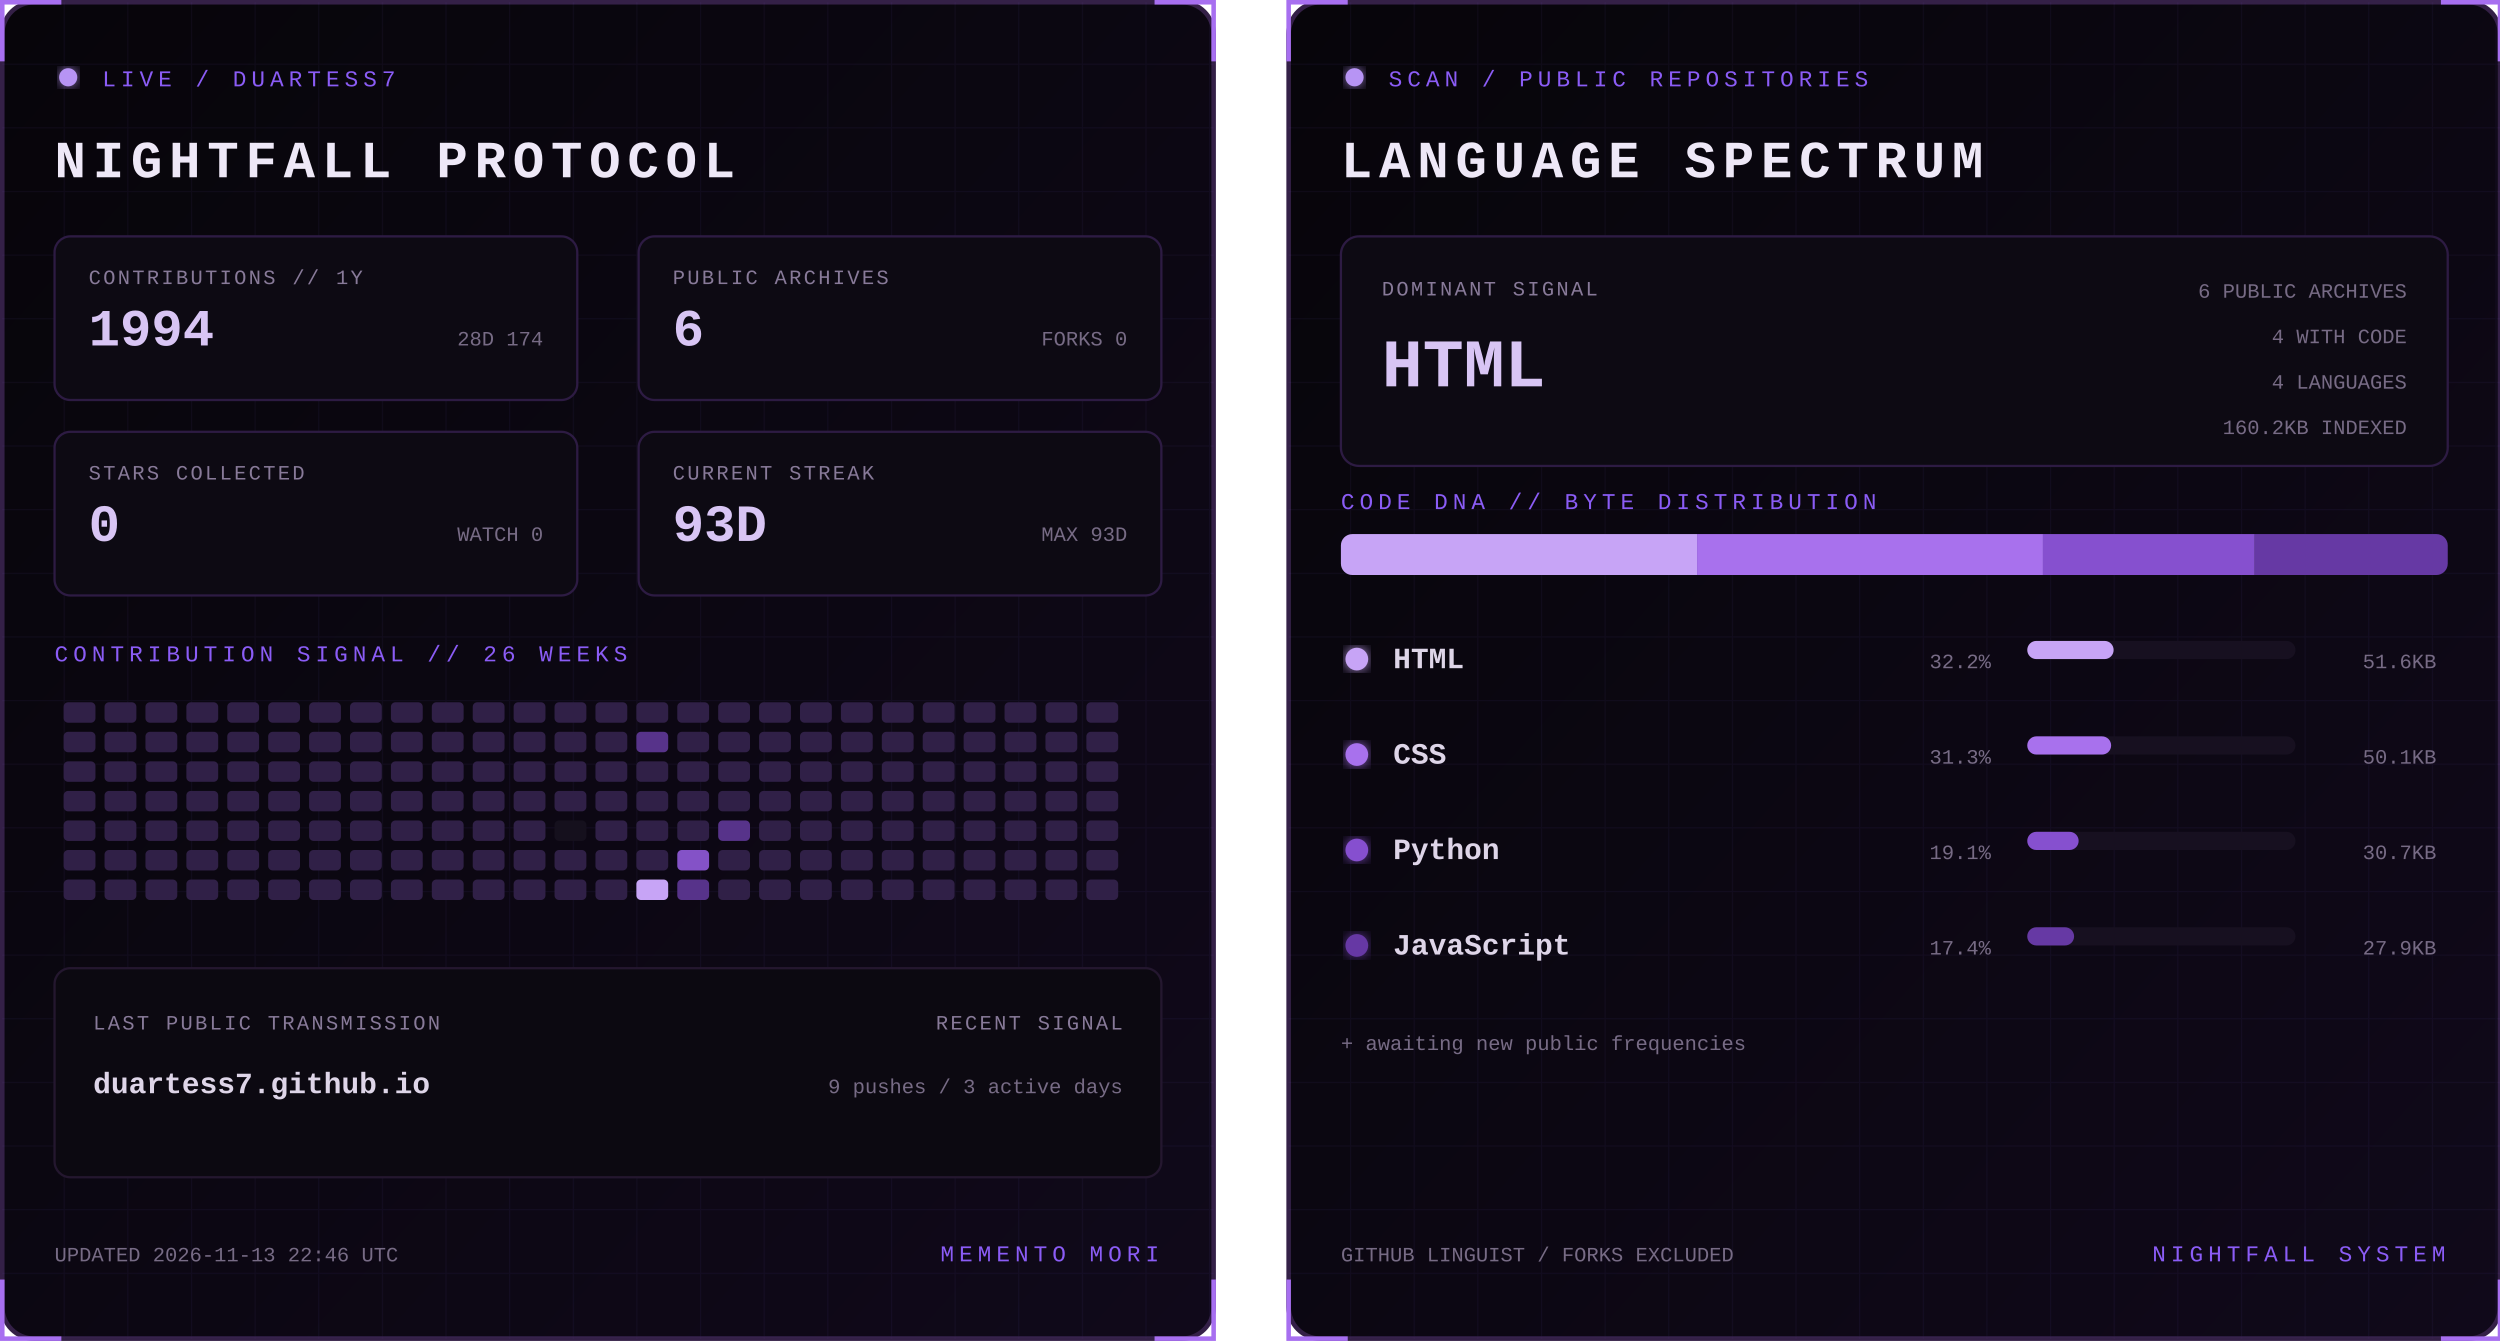
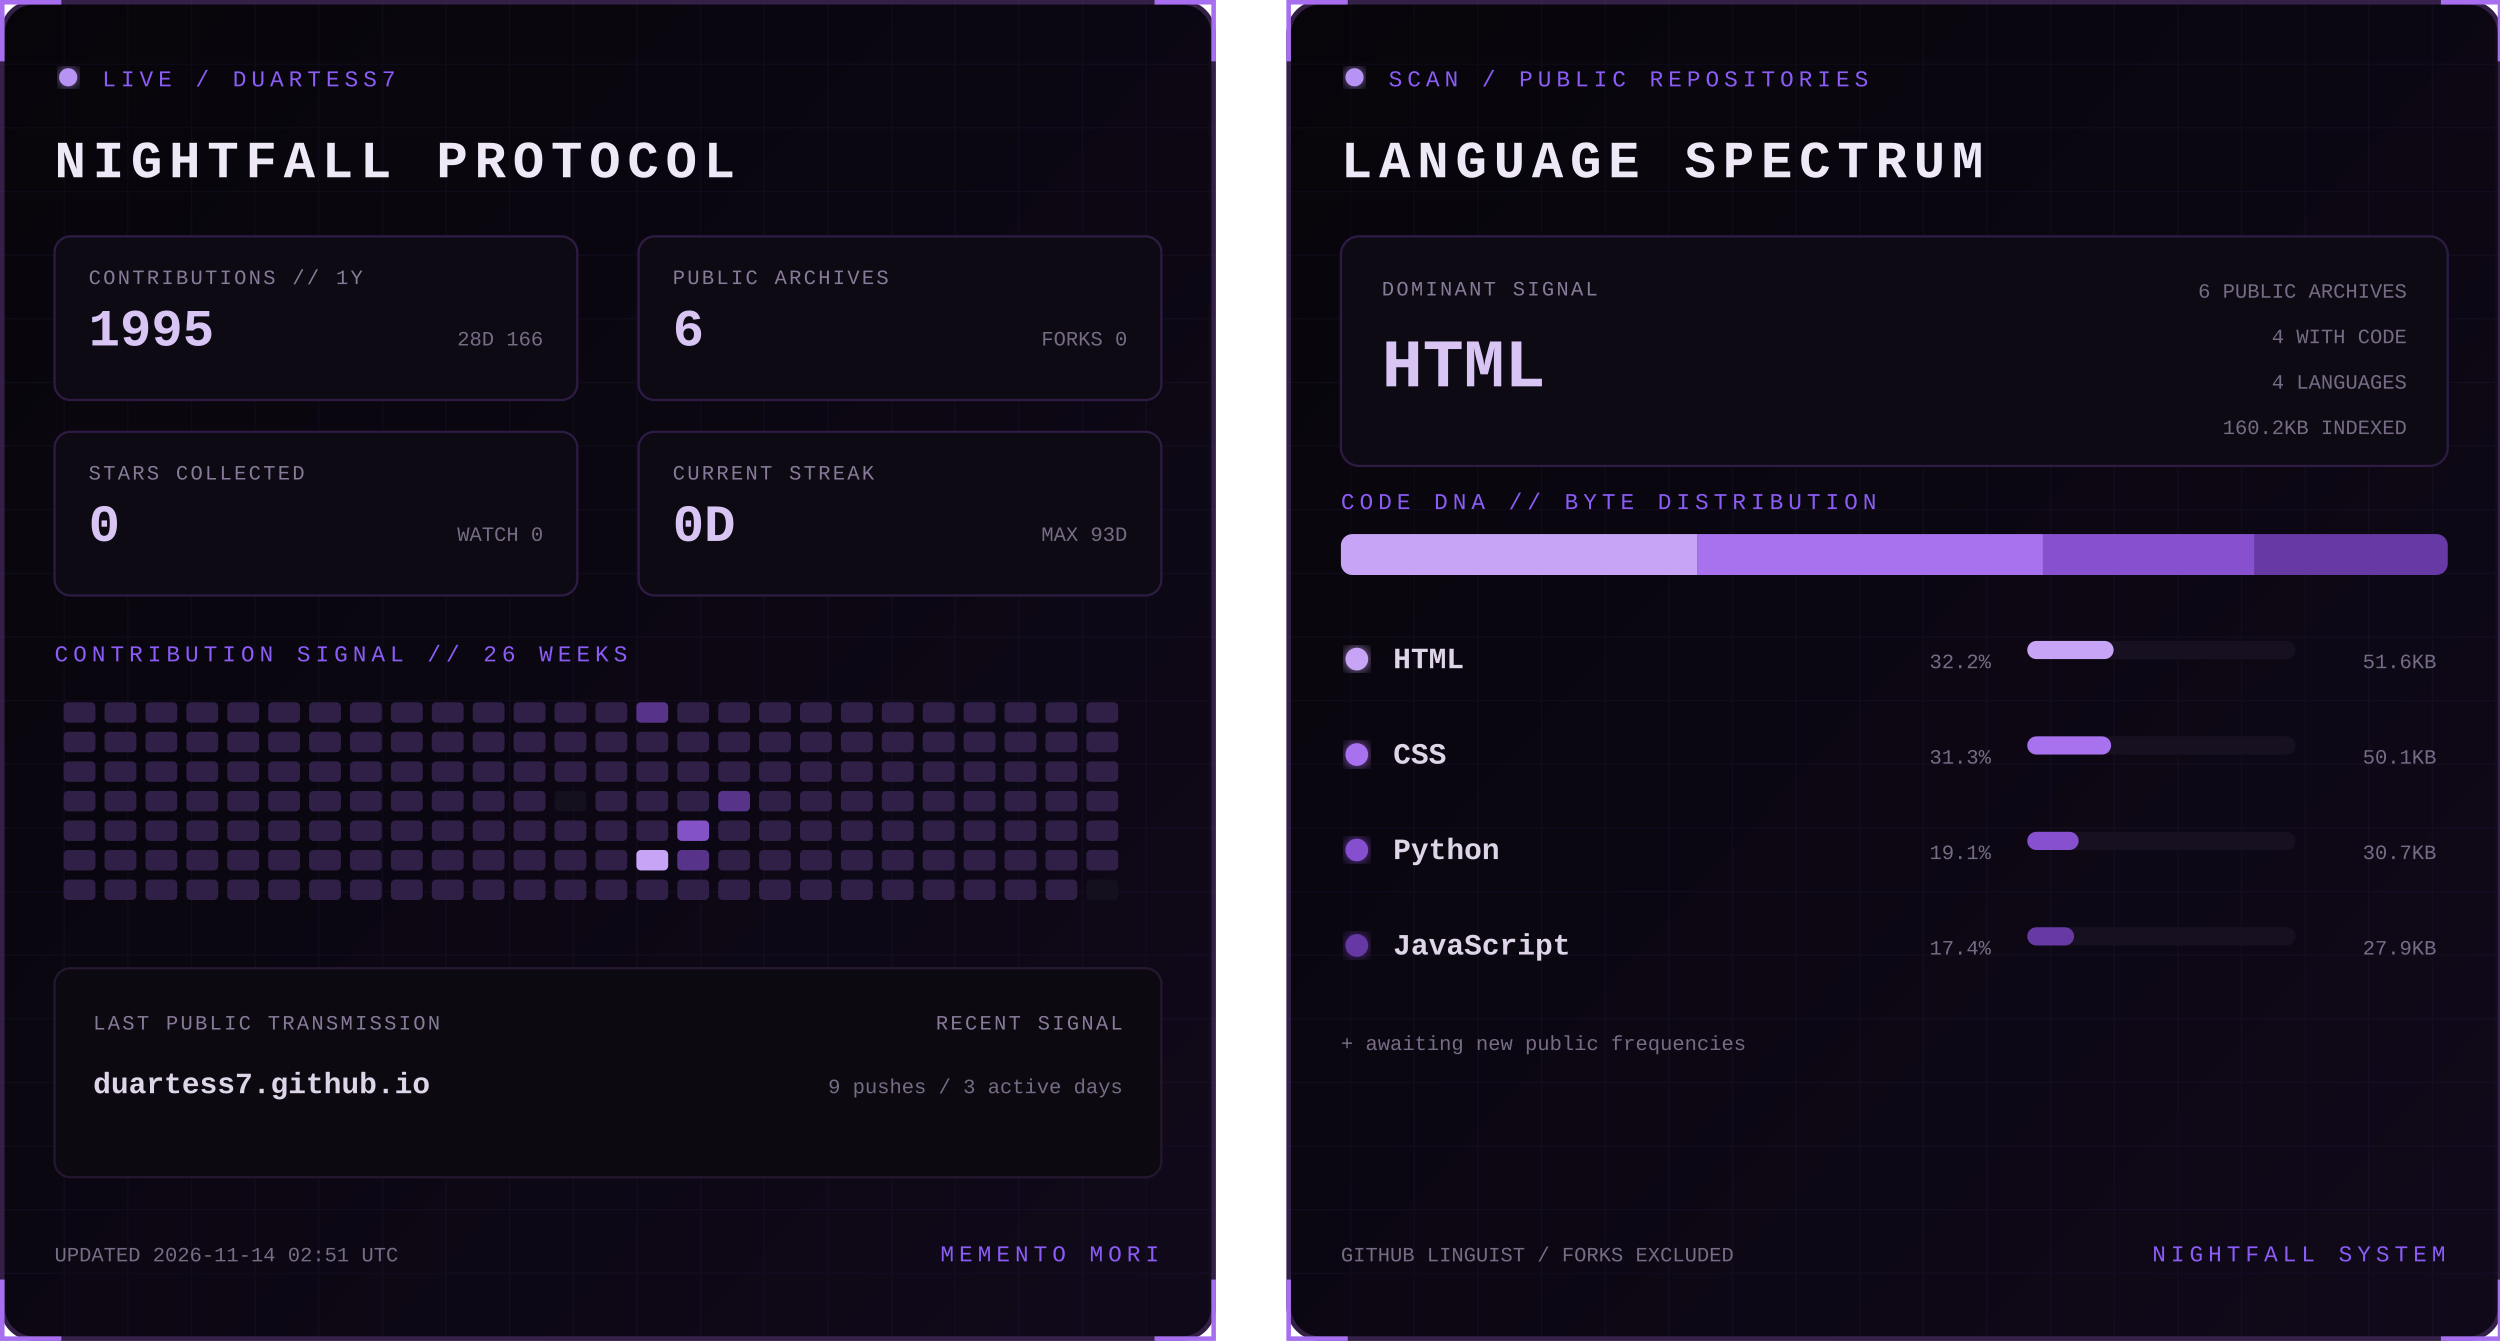
<svg xmlns="http://www.w3.org/2000/svg" width="1100" height="590" viewBox="0 0 1100 590" role="img" aria-labelledby="title desc">
  <defs>
    <linearGradient id="bg" x1="0" y1="0" x2="1" y2="1">
      <stop stop-color="#07050a" />
      <stop offset="1" stop-color="#10091a" />
    </linearGradient>
    <filter id="glow">
      <feGaussianBlur stdDeviation="3" result="b" />
      <feMerge>
        <feMergeNode in="b" />
        <feMergeNode in="SourceGraphic" />
      </feMerge>
    </filter>
    <pattern id="grid" width="28" height="28" patternUnits="userSpaceOnUse">
      <path d="M28 0H0V28" fill="none" stroke="#8b5cf6" stroke-opacity=".055" />
    </pattern>
    <clipPath id="dna">
      <rect x="24" y="235" width="487" height="18" rx="5" />
    </clipPath>
    <style>
      text { font-family: Consolas, 'Courier New', monospace; }
      .kicker { fill:#8b5cf6; font-size:10px; letter-spacing:2.2px; }
      .title { fill:#eee8f7; font-size:23px; font-weight:700; letter-spacing:3px; }
      .label { fill:#887a99; font-size:9px; letter-spacing:1px; }
      .stat { fill:#d8c5f4; font-size:23px; font-weight:700; }
      .detail,.pct { fill:#776b85; font-size:9px; }
      .lang { fill:#ded5e8; font-size:13px; font-weight:700; }
      .hero { fill:#d8c5f4; font-size:30px; font-weight:700; }
      .blink { animation:blink 1.6s step-end infinite; }
      @keyframes blink { 50% { opacity:.25 } }
    </style>
  </defs>
  <g>
    <rect x="1" y="1" width="533" height="588" rx="14" fill="url(#bg)" stroke="#342047" stroke-width="2" />
    <rect x="1" y="1" width="533" height="588" rx="14" fill="url(#grid)" />
    <path d="M27 1H1v26 M508 1h26v26 M534 563v26h-26 M27 589H1v-26" stroke="#a76ff0" stroke-width="2" fill="none" />
    <circle cx="30" cy="34" r="4" fill="#b794f4" filter="url(#glow)" class="blink" />
    <text x="45" y="38" class="kicker">LIVE / DUARTESS7</text>
    <text x="24" y="78" class="title">NIGHTFALL PROTOCOL</text>
    <g transform="translate(24 104)">
      <rect width="230" height="72" rx="7" fill="#0d0a13" stroke="#2d1b43" />
      <text x="15" y="21" class="label">CONTRIBUTIONS // 1Y</text>
-       <text x="15" y="48" class="stat">1994</text>
-       <text x="215" y="48" text-anchor="end" class="detail">28D 174</text>
+       <text x="15" y="48" class="stat">1995</text>
+       <text x="215" y="48" text-anchor="end" class="detail">28D 166</text>
    </g>
    <g transform="translate(281 104)">
      <rect width="230" height="72" rx="7" fill="#0d0a13" stroke="#2d1b43" />
      <text x="15" y="21" class="label">PUBLIC ARCHIVES</text>
      <text x="15" y="48" class="stat">6</text>
      <text x="215" y="48" text-anchor="end" class="detail">FORKS 0</text>
    </g>
    <g transform="translate(24 190)">
      <rect width="230" height="72" rx="7" fill="#0d0a13" stroke="#2d1b43" />
      <text x="15" y="21" class="label">STARS COLLECTED</text>
      <text x="15" y="48" class="stat">0</text>
      <text x="215" y="48" text-anchor="end" class="detail">WATCH 0</text>
    </g>
    <g transform="translate(281 190)">
      <rect width="230" height="72" rx="7" fill="#0d0a13" stroke="#2d1b43" />
      <text x="15" y="21" class="label">CURRENT STREAK</text>
-       <text x="15" y="48" class="stat">93D</text>
+       <text x="15" y="48" class="stat">0D</text>
      <text x="215" y="48" text-anchor="end" class="detail">MAX 93D</text>
    </g>
    <text x="24" y="291" class="kicker">CONTRIBUTION SIGNAL // 26 WEEKS</text>
    <g>
      <rect x="28" y="309" width="14" height="9" rx="2" fill="#302047" />
      <rect x="28" y="322" width="14" height="9" rx="2" fill="#302047" />
      <rect x="28" y="335" width="14" height="9" rx="2" fill="#302047" />
      <rect x="28" y="348" width="14" height="9" rx="2" fill="#302047" />
      <rect x="28" y="361" width="14" height="9" rx="2" fill="#302047" />
      <rect x="28" y="374" width="14" height="9" rx="2" fill="#302047" />
      <rect x="28" y="387" width="14" height="9" rx="2" fill="#302047" />
      <rect x="46" y="309" width="14" height="9" rx="2" fill="#302047" />
      <rect x="46" y="322" width="14" height="9" rx="2" fill="#302047" />
      <rect x="46" y="335" width="14" height="9" rx="2" fill="#302047" />
      <rect x="46" y="348" width="14" height="9" rx="2" fill="#302047" />
      <rect x="46" y="361" width="14" height="9" rx="2" fill="#302047" />
      <rect x="46" y="374" width="14" height="9" rx="2" fill="#302047" />
      <rect x="46" y="387" width="14" height="9" rx="2" fill="#302047" />
      <rect x="64" y="309" width="14" height="9" rx="2" fill="#302047" />
      <rect x="64" y="322" width="14" height="9" rx="2" fill="#302047" />
      <rect x="64" y="335" width="14" height="9" rx="2" fill="#302047" />
      <rect x="64" y="348" width="14" height="9" rx="2" fill="#302047" />
      <rect x="64" y="361" width="14" height="9" rx="2" fill="#302047" />
      <rect x="64" y="374" width="14" height="9" rx="2" fill="#302047" />
      <rect x="64" y="387" width="14" height="9" rx="2" fill="#302047" />
      <rect x="82" y="309" width="14" height="9" rx="2" fill="#302047" />
      <rect x="82" y="322" width="14" height="9" rx="2" fill="#302047" />
      <rect x="82" y="335" width="14" height="9" rx="2" fill="#302047" />
      <rect x="82" y="348" width="14" height="9" rx="2" fill="#302047" />
      <rect x="82" y="361" width="14" height="9" rx="2" fill="#302047" />
      <rect x="82" y="374" width="14" height="9" rx="2" fill="#302047" />
      <rect x="82" y="387" width="14" height="9" rx="2" fill="#302047" />
      <rect x="100" y="309" width="14" height="9" rx="2" fill="#302047" />
      <rect x="100" y="322" width="14" height="9" rx="2" fill="#302047" />
      <rect x="100" y="335" width="14" height="9" rx="2" fill="#302047" />
      <rect x="100" y="348" width="14" height="9" rx="2" fill="#302047" />
      <rect x="100" y="361" width="14" height="9" rx="2" fill="#302047" />
      <rect x="100" y="374" width="14" height="9" rx="2" fill="#302047" />
      <rect x="100" y="387" width="14" height="9" rx="2" fill="#302047" />
      <rect x="118" y="309" width="14" height="9" rx="2" fill="#302047" />
      <rect x="118" y="322" width="14" height="9" rx="2" fill="#302047" />
      <rect x="118" y="335" width="14" height="9" rx="2" fill="#302047" />
      <rect x="118" y="348" width="14" height="9" rx="2" fill="#302047" />
      <rect x="118" y="361" width="14" height="9" rx="2" fill="#302047" />
      <rect x="118" y="374" width="14" height="9" rx="2" fill="#302047" />
      <rect x="118" y="387" width="14" height="9" rx="2" fill="#302047" />
      <rect x="136" y="309" width="14" height="9" rx="2" fill="#302047" />
      <rect x="136" y="322" width="14" height="9" rx="2" fill="#302047" />
      <rect x="136" y="335" width="14" height="9" rx="2" fill="#302047" />
      <rect x="136" y="348" width="14" height="9" rx="2" fill="#302047" />
      <rect x="136" y="361" width="14" height="9" rx="2" fill="#302047" />
      <rect x="136" y="374" width="14" height="9" rx="2" fill="#302047" />
      <rect x="136" y="387" width="14" height="9" rx="2" fill="#302047" />
      <rect x="154" y="309" width="14" height="9" rx="2" fill="#302047" />
      <rect x="154" y="322" width="14" height="9" rx="2" fill="#302047" />
      <rect x="154" y="335" width="14" height="9" rx="2" fill="#302047" />
      <rect x="154" y="348" width="14" height="9" rx="2" fill="#302047" />
      <rect x="154" y="361" width="14" height="9" rx="2" fill="#302047" />
      <rect x="154" y="374" width="14" height="9" rx="2" fill="#302047" />
      <rect x="154" y="387" width="14" height="9" rx="2" fill="#302047" />
      <rect x="172" y="309" width="14" height="9" rx="2" fill="#302047" />
      <rect x="172" y="322" width="14" height="9" rx="2" fill="#302047" />
      <rect x="172" y="335" width="14" height="9" rx="2" fill="#302047" />
      <rect x="172" y="348" width="14" height="9" rx="2" fill="#302047" />
      <rect x="172" y="361" width="14" height="9" rx="2" fill="#302047" />
      <rect x="172" y="374" width="14" height="9" rx="2" fill="#302047" />
      <rect x="172" y="387" width="14" height="9" rx="2" fill="#302047" />
      <rect x="190" y="309" width="14" height="9" rx="2" fill="#302047" />
      <rect x="190" y="322" width="14" height="9" rx="2" fill="#302047" />
      <rect x="190" y="335" width="14" height="9" rx="2" fill="#302047" />
      <rect x="190" y="348" width="14" height="9" rx="2" fill="#302047" />
      <rect x="190" y="361" width="14" height="9" rx="2" fill="#302047" />
      <rect x="190" y="374" width="14" height="9" rx="2" fill="#302047" />
      <rect x="190" y="387" width="14" height="9" rx="2" fill="#302047" />
      <rect x="208" y="309" width="14" height="9" rx="2" fill="#302047" />
      <rect x="208" y="322" width="14" height="9" rx="2" fill="#302047" />
      <rect x="208" y="335" width="14" height="9" rx="2" fill="#302047" />
      <rect x="208" y="348" width="14" height="9" rx="2" fill="#302047" />
      <rect x="208" y="361" width="14" height="9" rx="2" fill="#302047" />
      <rect x="208" y="374" width="14" height="9" rx="2" fill="#302047" />
      <rect x="208" y="387" width="14" height="9" rx="2" fill="#302047" />
      <rect x="226" y="309" width="14" height="9" rx="2" fill="#302047" />
      <rect x="226" y="322" width="14" height="9" rx="2" fill="#302047" />
      <rect x="226" y="335" width="14" height="9" rx="2" fill="#302047" />
      <rect x="226" y="348" width="14" height="9" rx="2" fill="#302047" />
      <rect x="226" y="361" width="14" height="9" rx="2" fill="#302047" />
      <rect x="226" y="374" width="14" height="9" rx="2" fill="#302047" />
      <rect x="226" y="387" width="14" height="9" rx="2" fill="#302047" />
      <rect x="244" y="309" width="14" height="9" rx="2" fill="#302047" />
      <rect x="244" y="322" width="14" height="9" rx="2" fill="#302047" />
      <rect x="244" y="335" width="14" height="9" rx="2" fill="#302047" />
-       <rect x="244" y="348" width="14" height="9" rx="2" fill="#302047" />
-       <rect x="244" y="361" width="14" height="9" rx="2" fill="#15101d" />
+       <rect x="244" y="348" width="14" height="9" rx="2" fill="#15101d" />
+       <rect x="244" y="361" width="14" height="9" rx="2" fill="#302047" />
      <rect x="244" y="374" width="14" height="9" rx="2" fill="#302047" />
      <rect x="244" y="387" width="14" height="9" rx="2" fill="#302047" />
      <rect x="262" y="309" width="14" height="9" rx="2" fill="#302047" />
      <rect x="262" y="322" width="14" height="9" rx="2" fill="#302047" />
      <rect x="262" y="335" width="14" height="9" rx="2" fill="#302047" />
      <rect x="262" y="348" width="14" height="9" rx="2" fill="#302047" />
      <rect x="262" y="361" width="14" height="9" rx="2" fill="#302047" />
      <rect x="262" y="374" width="14" height="9" rx="2" fill="#302047" />
      <rect x="262" y="387" width="14" height="9" rx="2" fill="#302047" />
-       <rect x="280" y="309" width="14" height="9" rx="2" fill="#302047" />
-       <rect x="280" y="322" width="14" height="9" rx="2" fill="#57338a" />
+       <rect x="280" y="309" width="14" height="9" rx="2" fill="#57338a" />
+       <rect x="280" y="322" width="14" height="9" rx="2" fill="#302047" />
      <rect x="280" y="335" width="14" height="9" rx="2" fill="#302047" />
      <rect x="280" y="348" width="14" height="9" rx="2" fill="#302047" />
      <rect x="280" y="361" width="14" height="9" rx="2" fill="#302047" />
-       <rect x="280" y="374" width="14" height="9" rx="2" fill="#302047" />
-       <rect x="280" y="387" width="14" height="9" rx="2" fill="#c7a4f6" />
+       <rect x="280" y="374" width="14" height="9" rx="2" fill="#c7a4f6" />
+       <rect x="280" y="387" width="14" height="9" rx="2" fill="#302047" />
      <rect x="298" y="309" width="14" height="9" rx="2" fill="#302047" />
      <rect x="298" y="322" width="14" height="9" rx="2" fill="#302047" />
      <rect x="298" y="335" width="14" height="9" rx="2" fill="#302047" />
      <rect x="298" y="348" width="14" height="9" rx="2" fill="#302047" />
-       <rect x="298" y="361" width="14" height="9" rx="2" fill="#302047" />
-       <rect x="298" y="374" width="14" height="9" rx="2" fill="#8452c7" />
-       <rect x="298" y="387" width="14" height="9" rx="2" fill="#57338a" />
+       <rect x="298" y="361" width="14" height="9" rx="2" fill="#8452c7" />
+       <rect x="298" y="374" width="14" height="9" rx="2" fill="#57338a" />
+       <rect x="298" y="387" width="14" height="9" rx="2" fill="#302047" />
      <rect x="316" y="309" width="14" height="9" rx="2" fill="#302047" />
      <rect x="316" y="322" width="14" height="9" rx="2" fill="#302047" />
      <rect x="316" y="335" width="14" height="9" rx="2" fill="#302047" />
-       <rect x="316" y="348" width="14" height="9" rx="2" fill="#302047" />
-       <rect x="316" y="361" width="14" height="9" rx="2" fill="#57338a" />
+       <rect x="316" y="348" width="14" height="9" rx="2" fill="#57338a" />
+       <rect x="316" y="361" width="14" height="9" rx="2" fill="#302047" />
      <rect x="316" y="374" width="14" height="9" rx="2" fill="#302047" />
      <rect x="316" y="387" width="14" height="9" rx="2" fill="#302047" />
      <rect x="334" y="309" width="14" height="9" rx="2" fill="#302047" />
      <rect x="334" y="322" width="14" height="9" rx="2" fill="#302047" />
      <rect x="334" y="335" width="14" height="9" rx="2" fill="#302047" />
      <rect x="334" y="348" width="14" height="9" rx="2" fill="#302047" />
      <rect x="334" y="361" width="14" height="9" rx="2" fill="#302047" />
      <rect x="334" y="374" width="14" height="9" rx="2" fill="#302047" />
      <rect x="334" y="387" width="14" height="9" rx="2" fill="#302047" />
      <rect x="352" y="309" width="14" height="9" rx="2" fill="#302047" />
      <rect x="352" y="322" width="14" height="9" rx="2" fill="#302047" />
      <rect x="352" y="335" width="14" height="9" rx="2" fill="#302047" />
      <rect x="352" y="348" width="14" height="9" rx="2" fill="#302047" />
      <rect x="352" y="361" width="14" height="9" rx="2" fill="#302047" />
      <rect x="352" y="374" width="14" height="9" rx="2" fill="#302047" />
      <rect x="352" y="387" width="14" height="9" rx="2" fill="#302047" />
      <rect x="370" y="309" width="14" height="9" rx="2" fill="#302047" />
      <rect x="370" y="322" width="14" height="9" rx="2" fill="#302047" />
      <rect x="370" y="335" width="14" height="9" rx="2" fill="#302047" />
      <rect x="370" y="348" width="14" height="9" rx="2" fill="#302047" />
      <rect x="370" y="361" width="14" height="9" rx="2" fill="#302047" />
      <rect x="370" y="374" width="14" height="9" rx="2" fill="#302047" />
      <rect x="370" y="387" width="14" height="9" rx="2" fill="#302047" />
      <rect x="388" y="309" width="14" height="9" rx="2" fill="#302047" />
      <rect x="388" y="322" width="14" height="9" rx="2" fill="#302047" />
      <rect x="388" y="335" width="14" height="9" rx="2" fill="#302047" />
      <rect x="388" y="348" width="14" height="9" rx="2" fill="#302047" />
      <rect x="388" y="361" width="14" height="9" rx="2" fill="#302047" />
      <rect x="388" y="374" width="14" height="9" rx="2" fill="#302047" />
      <rect x="388" y="387" width="14" height="9" rx="2" fill="#302047" />
      <rect x="406" y="309" width="14" height="9" rx="2" fill="#302047" />
      <rect x="406" y="322" width="14" height="9" rx="2" fill="#302047" />
      <rect x="406" y="335" width="14" height="9" rx="2" fill="#302047" />
      <rect x="406" y="348" width="14" height="9" rx="2" fill="#302047" />
      <rect x="406" y="361" width="14" height="9" rx="2" fill="#302047" />
      <rect x="406" y="374" width="14" height="9" rx="2" fill="#302047" />
      <rect x="406" y="387" width="14" height="9" rx="2" fill="#302047" />
      <rect x="424" y="309" width="14" height="9" rx="2" fill="#302047" />
      <rect x="424" y="322" width="14" height="9" rx="2" fill="#302047" />
      <rect x="424" y="335" width="14" height="9" rx="2" fill="#302047" />
      <rect x="424" y="348" width="14" height="9" rx="2" fill="#302047" />
      <rect x="424" y="361" width="14" height="9" rx="2" fill="#302047" />
      <rect x="424" y="374" width="14" height="9" rx="2" fill="#302047" />
      <rect x="424" y="387" width="14" height="9" rx="2" fill="#302047" />
      <rect x="442" y="309" width="14" height="9" rx="2" fill="#302047" />
      <rect x="442" y="322" width="14" height="9" rx="2" fill="#302047" />
      <rect x="442" y="335" width="14" height="9" rx="2" fill="#302047" />
      <rect x="442" y="348" width="14" height="9" rx="2" fill="#302047" />
      <rect x="442" y="361" width="14" height="9" rx="2" fill="#302047" />
      <rect x="442" y="374" width="14" height="9" rx="2" fill="#302047" />
      <rect x="442" y="387" width="14" height="9" rx="2" fill="#302047" />
      <rect x="460" y="309" width="14" height="9" rx="2" fill="#302047" />
      <rect x="460" y="322" width="14" height="9" rx="2" fill="#302047" />
      <rect x="460" y="335" width="14" height="9" rx="2" fill="#302047" />
      <rect x="460" y="348" width="14" height="9" rx="2" fill="#302047" />
      <rect x="460" y="361" width="14" height="9" rx="2" fill="#302047" />
      <rect x="460" y="374" width="14" height="9" rx="2" fill="#302047" />
      <rect x="460" y="387" width="14" height="9" rx="2" fill="#302047" />
      <rect x="478" y="309" width="14" height="9" rx="2" fill="#302047" />
      <rect x="478" y="322" width="14" height="9" rx="2" fill="#302047" />
      <rect x="478" y="335" width="14" height="9" rx="2" fill="#302047" />
      <rect x="478" y="348" width="14" height="9" rx="2" fill="#302047" />
      <rect x="478" y="361" width="14" height="9" rx="2" fill="#302047" />
      <rect x="478" y="374" width="14" height="9" rx="2" fill="#302047" />
-       <rect x="478" y="387" width="14" height="9" rx="2" fill="#302047" />
+       <rect x="478" y="387" width="14" height="9" rx="2" fill="#15101d" />
    </g>
    <rect x="24" y="426" width="487" height="92" rx="7" fill="#0c0911" stroke="#24172f" />
    <text x="41" y="453" class="label">LAST PUBLIC TRANSMISSION</text>
    <text x="41" y="481" class="lang">duartess7.github.io</text>
    <text x="494" y="453" text-anchor="end" class="label">RECENT SIGNAL</text>
    <text x="494" y="481" text-anchor="end" class="detail">9 pushes / 3 active days</text>
-     <text x="24" y="555" class="detail">UPDATED 2026-11-13 22:46 UTC</text>
+     <text x="24" y="555" class="detail">UPDATED 2026-11-14 02:51 UTC</text>
    <text x="510" y="555" text-anchor="end" class="kicker">MEMENTO MORI</text>
  </g>
  <g transform="translate(566)">
    <rect x="1" y="1" width="533" height="588" rx="14" fill="url(#bg)" stroke="#342047" stroke-width="2" />
    <rect x="1" y="1" width="533" height="588" rx="14" fill="url(#grid)" />
    <path d="M27 1H1v26 M508 1h26v26 M534 563v26h-26 M27 589H1v-26" stroke="#a76ff0" stroke-width="2" fill="none" />
    <circle cx="30" cy="34" r="4" fill="#b794f4" filter="url(#glow)" class="blink" />
    <text x="45" y="38" class="kicker">SCAN / PUBLIC REPOSITORIES</text>
    <text x="24" y="78" class="title">LANGUAGE SPECTRUM</text>
    <rect x="24" y="104" width="487" height="101" rx="8" fill="#0d0a13" stroke="#2d1b43" />
    <text x="42" y="130" class="label">DOMINANT SIGNAL</text>
    <text x="42" y="170" class="hero">HTML</text>
    <text x="493" y="131" text-anchor="end" class="detail">6 PUBLIC ARCHIVES</text>
    <text x="493" y="151" text-anchor="end" class="detail">4 WITH CODE</text>
    <text x="493" y="171" text-anchor="end" class="detail">4 LANGUAGES</text>
    <text x="493" y="191" text-anchor="end" class="detail">160.2KB INDEXED</text>
    <text x="24" y="224" class="kicker">CODE DNA // BYTE DISTRIBUTION</text>
    <rect x="24" y="235" width="487" height="18" rx="5" fill="#171020" />
    <g clip-path="url(#dna)">
      <rect x="24.0" y="235" width="156.7" height="18" fill="#c7a4f6" />
      <rect x="180.7" y="235" width="152.2" height="18" fill="#a871ed" />
      <rect x="332.9" y="235" width="93.2" height="18" fill="#8650cf" />
      <rect x="426.1" y="235" width="84.9" height="18" fill="#6639a4" />
    </g>
    <circle cx="31" cy="290" r="5" fill="#c7a4f6" filter="url(#glow)" />
    <text x="47" y="294" class="lang">HTML</text>
    <text x="310" y="294" text-anchor="end" class="pct">32.2%</text>
    <rect x="326" y="282" width="118" height="8" rx="4" fill="#171020" />
    <rect x="326" y="282" width="38.0" height="8" rx="4" fill="#c7a4f6" />
    <text x="506" y="294" text-anchor="end" class="detail">51.6KB</text>
    <circle cx="31" cy="332" r="5" fill="#a871ed" filter="url(#glow)" />
    <text x="47" y="336" class="lang">CSS</text>
    <text x="310" y="336" text-anchor="end" class="pct">31.3%</text>
    <rect x="326" y="324" width="118" height="8" rx="4" fill="#171020" />
    <rect x="326" y="324" width="36.9" height="8" rx="4" fill="#a871ed" />
    <text x="506" y="336" text-anchor="end" class="detail">50.1KB</text>
    <circle cx="31" cy="374" r="5" fill="#8650cf" filter="url(#glow)" />
    <text x="47" y="378" class="lang">Python</text>
    <text x="310" y="378" text-anchor="end" class="pct">19.1%</text>
    <rect x="326" y="366" width="118" height="8" rx="4" fill="#171020" />
    <rect x="326" y="366" width="22.6" height="8" rx="4" fill="#8650cf" />
    <text x="506" y="378" text-anchor="end" class="detail">30.7KB</text>
    <circle cx="31" cy="416" r="5" fill="#6639a4" filter="url(#glow)" />
    <text x="47" y="420" class="lang">JavaScript</text>
    <text x="310" y="420" text-anchor="end" class="pct">17.4%</text>
    <rect x="326" y="408" width="118" height="8" rx="4" fill="#171020" />
    <rect x="326" y="408" width="20.6" height="8" rx="4" fill="#6639a4" />
    <text x="506" y="420" text-anchor="end" class="detail">27.9KB</text>
    <text x="24" y="462" class="detail">+ awaiting new public frequencies</text>
    <text x="24" y="555" class="detail">GITHUB LINGUIST / FORKS EXCLUDED</text>
    <text x="510" y="555" text-anchor="end" class="kicker">NIGHTFALL SYSTEM</text>
  </g>
</svg>
